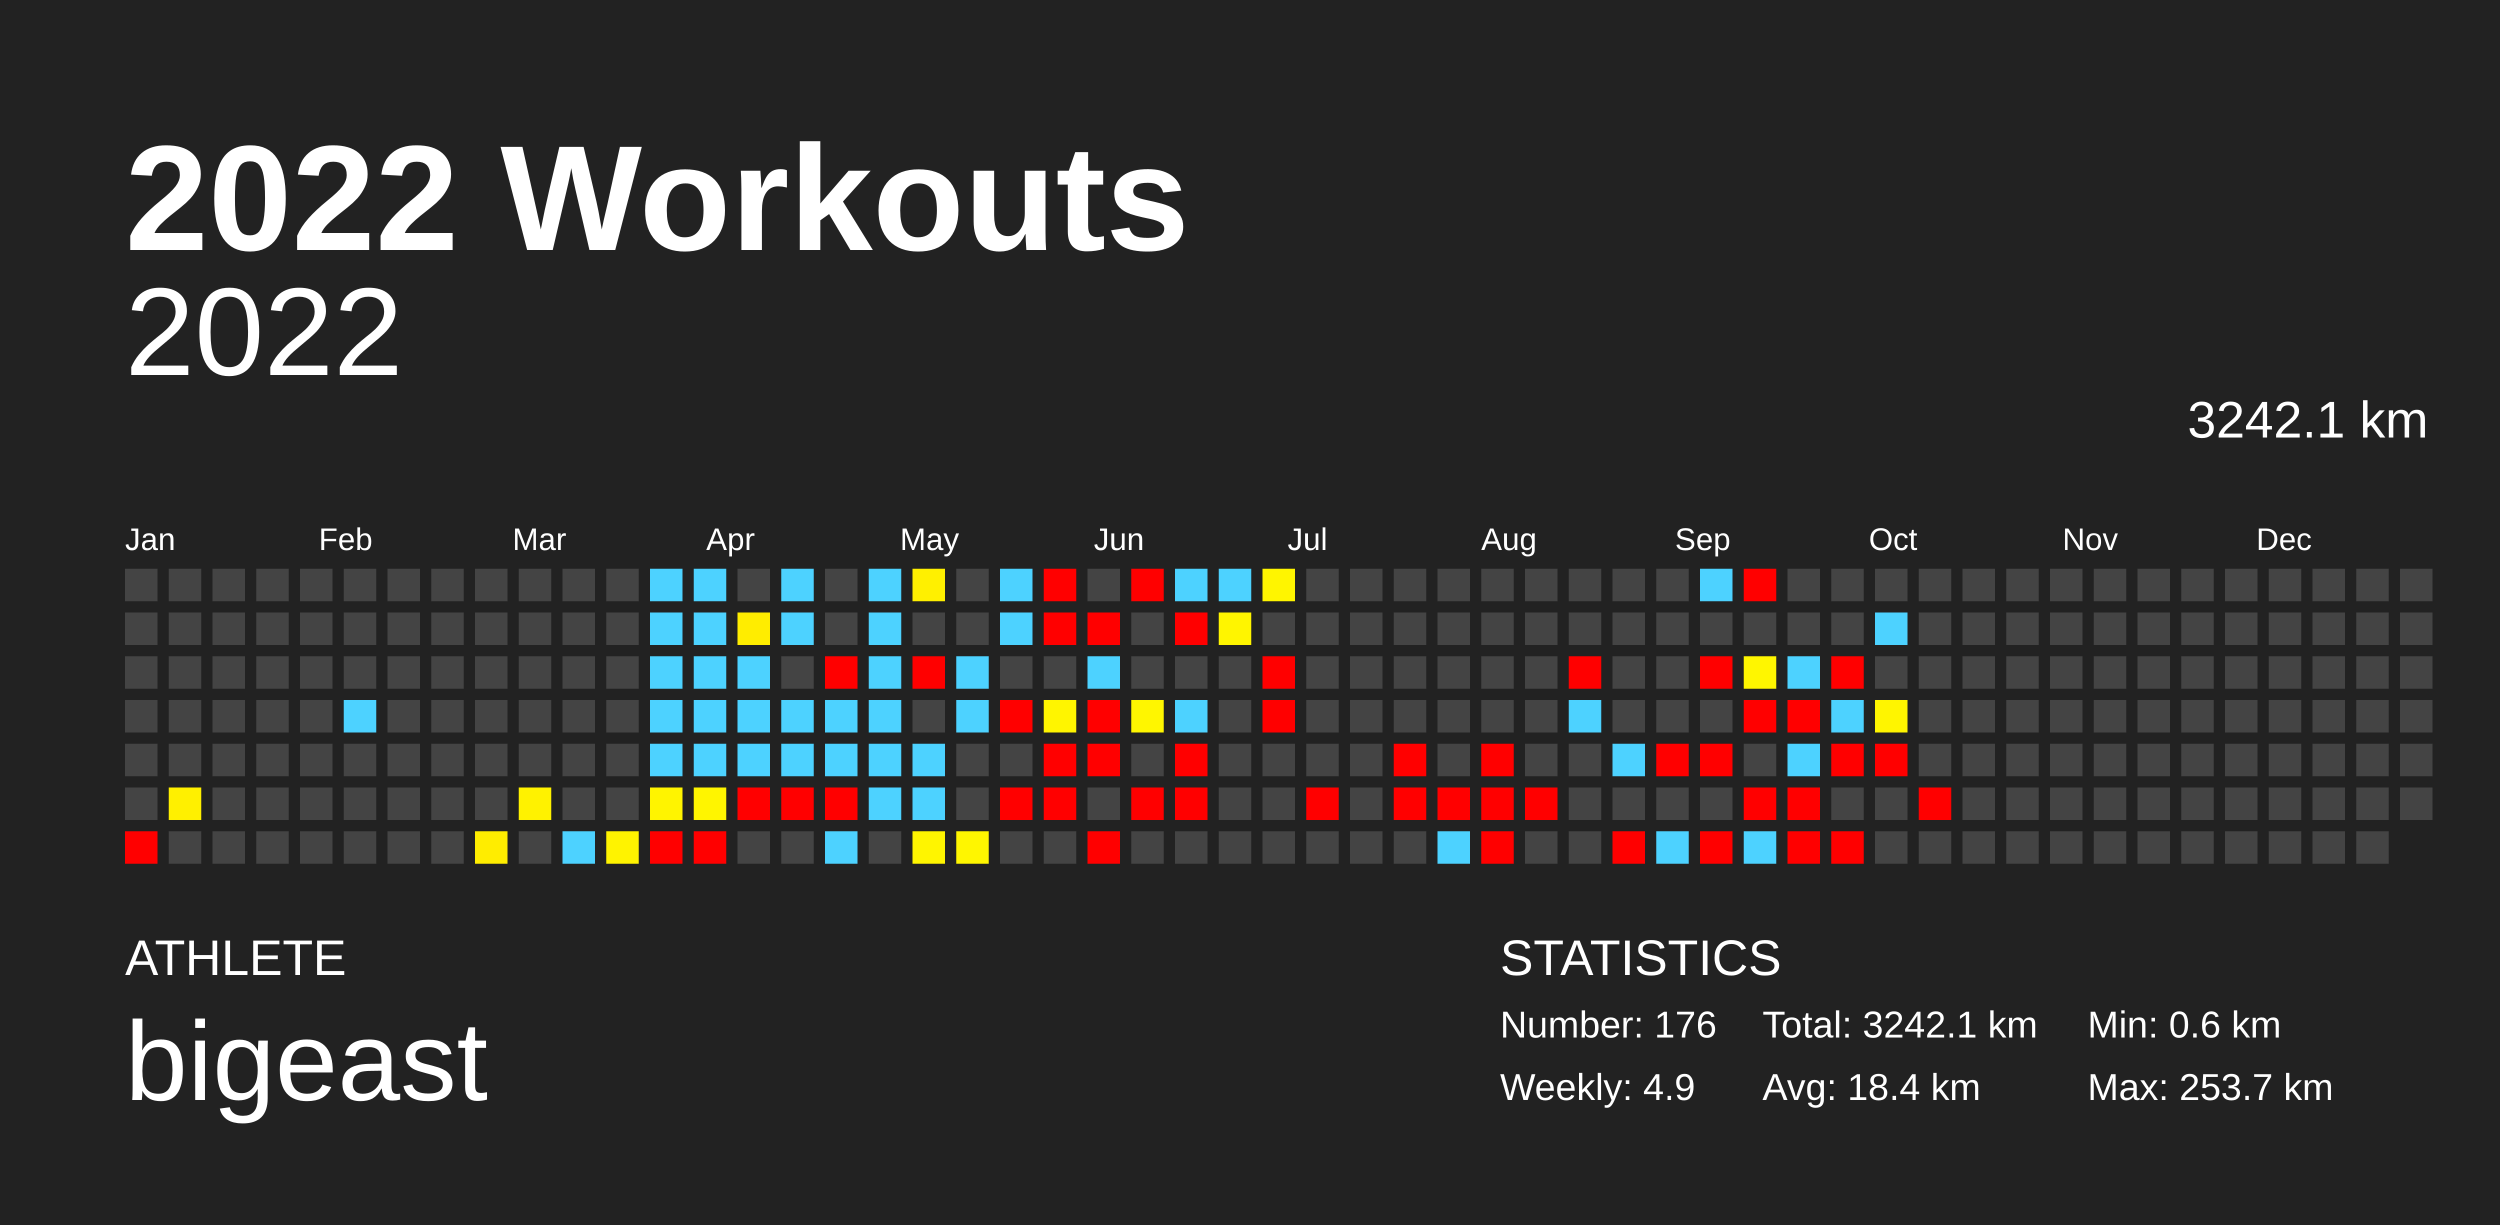
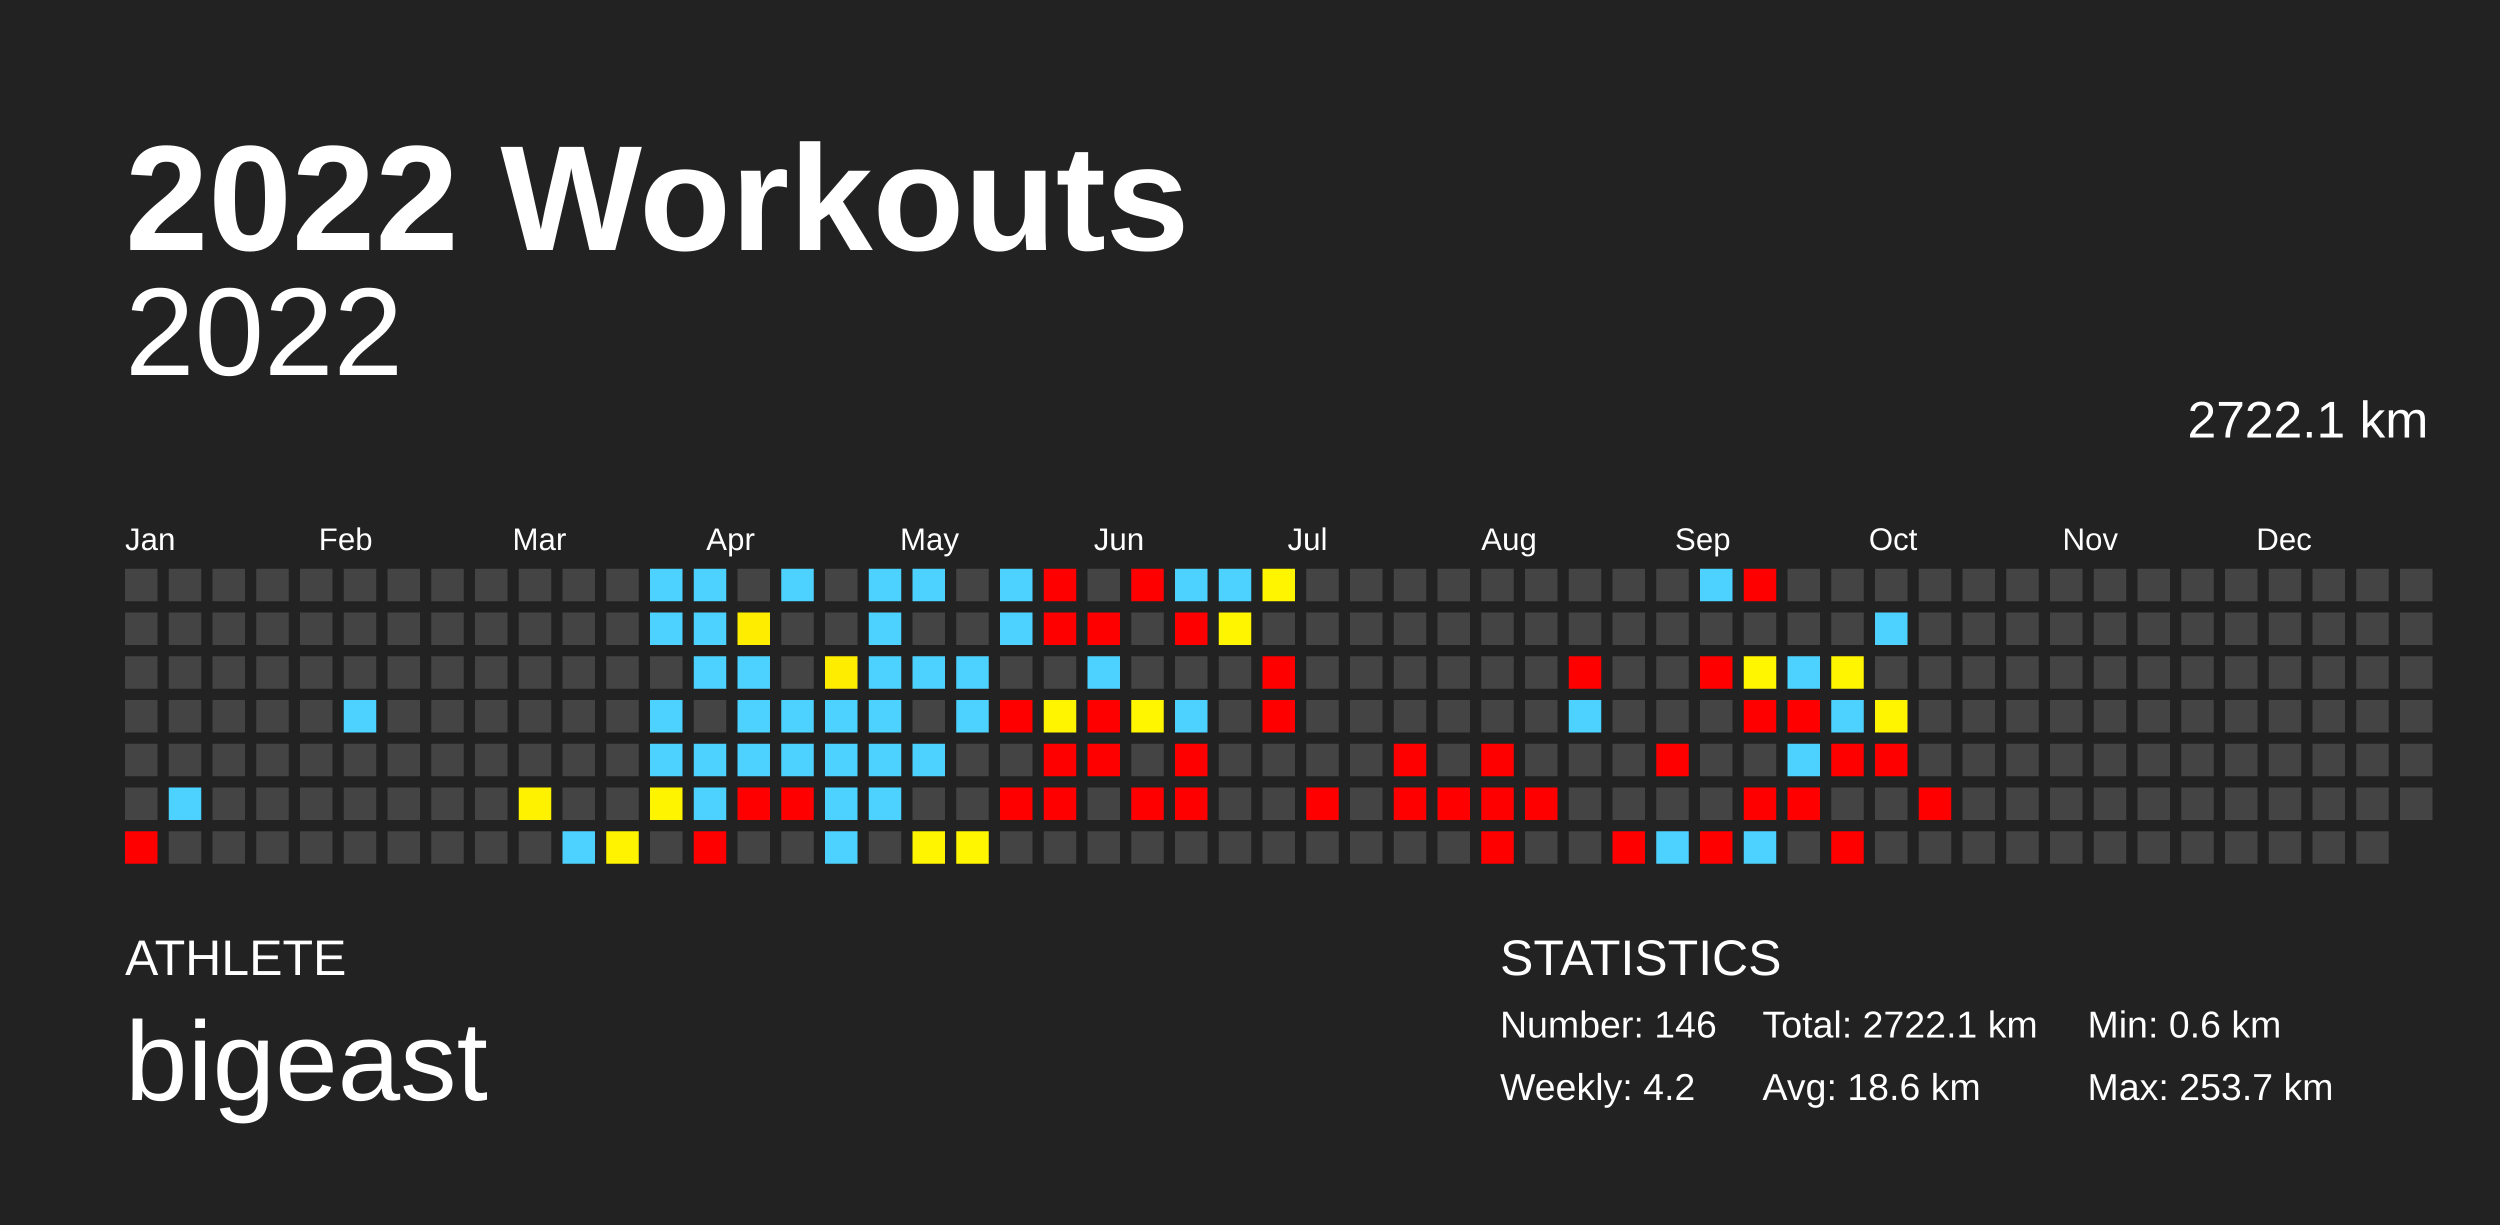
<svg xmlns="http://www.w3.org/2000/svg" baseProfile="full" height="98mm" version="1.1" viewBox="0,0,200,98" width="200mm">
  <defs />
  <rect fill="#222222" height="98" width="200" x="0" y="0" />
  <text fill="#FFFFFF" style="font-size:12px; font-family:Arial; font-weight:bold;" x="10" y="20">2022 Workouts</text>
  <text fill="#FFFFFF" style="font-size:4px; font-family:Arial" x="10" y="78">ATHLETE</text>
  <text fill="#FFFFFF" style="font-size:9px; font-family:Arial" x="10" y="88">bigeast</text>
  <text fill="#FFFFFF" style="font-size:4px; font-family:Arial" x="120" y="78">STATISTICS</text>
-   <text fill="#FFFFFF" style="font-size:3px; font-family:Arial" x="120" y="83">Number: 176</text>
-   <text fill="#FFFFFF" style="font-size:3px; font-family:Arial" x="120" y="88">Weekly: 4.9</text>
-   <text fill="#FFFFFF" style="font-size:3px; font-family:Arial" x="141" y="83">Total: 3242.1 km</text>
-   <text fill="#FFFFFF" style="font-size:3px; font-family:Arial" x="141" y="88">Avg: 18.4 km</text>
+   <text fill="#FFFFFF" style="font-size:3px; font-family:Arial" x="120" y="83">Number: 146</text>
+   <text fill="#FFFFFF" style="font-size:3px; font-family:Arial" x="120" y="88">Weekly: 4.2</text>
+   <text fill="#FFFFFF" style="font-size:3px; font-family:Arial" x="141" y="83">Total: 2722.1 km</text>
+   <text fill="#FFFFFF" style="font-size:3px; font-family:Arial" x="141" y="88">Avg: 18.6 km</text>
  <text fill="#FFFFFF" style="font-size:3px; font-family:Arial" x="167" y="83">Min: 0.6 km</text>
  <text fill="#FFFFFF" style="font-size:3px; font-family:Arial" x="167" y="88">Max: 253.7 km</text>
  <text alignment-baseline="hanging" fill="#FFFFFF" style="font-size:10.0px; font-family:Arial;" x="10" y="30">2022</text>
-   <text alignment-baseline="hanging" fill="#FFFFFF" style="font-size:4.125px; font-family:Arial;" x="175" y="35">3242.1 km</text>
+   <text alignment-baseline="hanging" fill="#FFFFFF" style="font-size:4.125px; font-family:Arial;" x="175" y="35">2722.1 km</text>
  <text fill="#FFFFFF" style="font-size:2.5px; font-family:Arial" x="10.0" y="44">Jan</text>
  <text fill="#FFFFFF" style="font-size:2.5px; font-family:Arial" x="25.5" y="44">Feb</text>
  <text fill="#FFFFFF" style="font-size:2.5px; font-family:Arial" x="41.0" y="44">Mar</text>
  <text fill="#FFFFFF" style="font-size:2.5px; font-family:Arial" x="56.5" y="44">Apr</text>
  <text fill="#FFFFFF" style="font-size:2.5px; font-family:Arial" x="72.0" y="44">May</text>
  <text fill="#FFFFFF" style="font-size:2.5px; font-family:Arial" x="87.5" y="44">Jun</text>
  <text fill="#FFFFFF" style="font-size:2.5px; font-family:Arial" x="103.0" y="44">Jul</text>
  <text fill="#FFFFFF" style="font-size:2.5px; font-family:Arial" x="118.5" y="44">Aug</text>
  <text fill="#FFFFFF" style="font-size:2.5px; font-family:Arial" x="134.0" y="44">Sep</text>
  <text fill="#FFFFFF" style="font-size:2.5px; font-family:Arial" x="149.5" y="44">Oct</text>
  <text fill="#FFFFFF" style="font-size:2.5px; font-family:Arial" x="165.0" y="44">Nov</text>
  <text fill="#FFFFFF" style="font-size:2.5px; font-family:Arial" x="180.5" y="44">Dec</text>
  <rect fill="#444444" height="2.6" width="2.6" x="10.0" y="45.5" />
  <rect fill="#444444" height="2.6" width="2.6" x="10.0" y="49.0" />
  <rect fill="#444444" height="2.6" width="2.6" x="10.0" y="52.5" />
  <rect fill="#444444" height="2.6" width="2.6" x="10.0" y="56.0" />
  <rect fill="#444444" height="2.6" width="2.6" x="10.0" y="59.5" />
  <rect fill="#444444" height="2.6" width="2.6" x="10.0" y="63.0" />
  <rect fill="red" height="2.6" width="2.6" x="10.0" y="66.5" />
  <rect fill="#444444" height="2.6" width="2.6" x="13.5" y="45.5" />
  <rect fill="#444444" height="2.6" width="2.6" x="13.5" y="49.0" />
  <rect fill="#444444" height="2.6" width="2.6" x="13.5" y="52.5" />
  <rect fill="#444444" height="2.6" width="2.6" x="13.5" y="56.0" />
  <rect fill="#444444" height="2.6" width="2.6" x="13.5" y="59.5" />
-   <rect fill="#fff000" height="2.6" width="2.6" x="13.5" y="63.0" />
+   <rect fill="#4dd2ff" height="2.6" width="2.6" x="13.5" y="63.0" />
  <rect fill="#444444" height="2.6" width="2.6" x="13.5" y="66.5" />
  <rect fill="#444444" height="2.6" width="2.6" x="17.0" y="45.5" />
  <rect fill="#444444" height="2.6" width="2.6" x="17.0" y="49.0" />
  <rect fill="#444444" height="2.6" width="2.6" x="17.0" y="52.5" />
  <rect fill="#444444" height="2.6" width="2.6" x="17.0" y="56.0" />
  <rect fill="#444444" height="2.6" width="2.6" x="17.0" y="59.5" />
  <rect fill="#444444" height="2.6" width="2.6" x="17.0" y="63.0" />
  <rect fill="#444444" height="2.6" width="2.6" x="17.0" y="66.5" />
  <rect fill="#444444" height="2.6" width="2.6" x="20.5" y="45.5" />
  <rect fill="#444444" height="2.6" width="2.6" x="20.5" y="49.0" />
  <rect fill="#444444" height="2.6" width="2.6" x="20.5" y="52.5" />
  <rect fill="#444444" height="2.6" width="2.6" x="20.5" y="56.0" />
  <rect fill="#444444" height="2.6" width="2.6" x="20.5" y="59.5" />
  <rect fill="#444444" height="2.6" width="2.6" x="20.5" y="63.0" />
  <rect fill="#444444" height="2.6" width="2.6" x="20.5" y="66.5" />
  <rect fill="#444444" height="2.6" width="2.6" x="24.0" y="45.5" />
  <rect fill="#444444" height="2.6" width="2.6" x="24.0" y="49.0" />
  <rect fill="#444444" height="2.6" width="2.6" x="24.0" y="52.5" />
  <rect fill="#444444" height="2.6" width="2.6" x="24.0" y="56.0" />
  <rect fill="#444444" height="2.6" width="2.6" x="24.0" y="59.5" />
  <rect fill="#444444" height="2.6" width="2.6" x="24.0" y="63.0" />
  <rect fill="#444444" height="2.6" width="2.6" x="24.0" y="66.5" />
  <rect fill="#444444" height="2.6" width="2.6" x="27.5" y="45.5" />
  <rect fill="#444444" height="2.6" width="2.6" x="27.5" y="49.0" />
  <rect fill="#444444" height="2.6" width="2.6" x="27.5" y="52.5" />
  <rect fill="#4dd2ff" height="2.6" width="2.6" x="27.5" y="56.0" />
  <rect fill="#444444" height="2.6" width="2.6" x="27.5" y="59.5" />
  <rect fill="#444444" height="2.6" width="2.6" x="27.5" y="63.0" />
  <rect fill="#444444" height="2.6" width="2.6" x="27.5" y="66.5" />
  <rect fill="#444444" height="2.6" width="2.6" x="31.0" y="45.5" />
  <rect fill="#444444" height="2.6" width="2.6" x="31.0" y="49.0" />
  <rect fill="#444444" height="2.6" width="2.6" x="31.0" y="52.5" />
  <rect fill="#444444" height="2.6" width="2.6" x="31.0" y="56.0" />
  <rect fill="#444444" height="2.6" width="2.6" x="31.0" y="59.5" />
  <rect fill="#444444" height="2.6" width="2.6" x="31.0" y="63.0" />
  <rect fill="#444444" height="2.6" width="2.6" x="31.0" y="66.5" />
  <rect fill="#444444" height="2.6" width="2.6" x="34.5" y="45.5" />
  <rect fill="#444444" height="2.6" width="2.6" x="34.5" y="49.0" />
  <rect fill="#444444" height="2.6" width="2.6" x="34.5" y="52.5" />
  <rect fill="#444444" height="2.6" width="2.6" x="34.5" y="56.0" />
  <rect fill="#444444" height="2.6" width="2.6" x="34.5" y="59.5" />
  <rect fill="#444444" height="2.6" width="2.6" x="34.5" y="63.0" />
  <rect fill="#444444" height="2.6" width="2.6" x="34.5" y="66.5" />
  <rect fill="#444444" height="2.6" width="2.6" x="38.0" y="45.5" />
  <rect fill="#444444" height="2.6" width="2.6" x="38.0" y="49.0" />
  <rect fill="#444444" height="2.6" width="2.6" x="38.0" y="52.5" />
  <rect fill="#444444" height="2.6" width="2.6" x="38.0" y="56.0" />
  <rect fill="#444444" height="2.6" width="2.6" x="38.0" y="59.5" />
  <rect fill="#444444" height="2.6" width="2.6" x="38.0" y="63.0" />
-   <rect fill="#ffed00" height="2.6" width="2.6" x="38.0" y="66.5" />
+   <rect fill="#444444" height="2.6" width="2.6" x="38.0" y="66.5" />
  <rect fill="#444444" height="2.6" width="2.6" x="41.5" y="45.5" />
  <rect fill="#444444" height="2.6" width="2.6" x="41.5" y="49.0" />
  <rect fill="#444444" height="2.6" width="2.6" x="41.5" y="52.5" />
  <rect fill="#444444" height="2.6" width="2.6" x="41.5" y="56.0" />
  <rect fill="#444444" height="2.6" width="2.6" x="41.5" y="59.5" />
  <rect fill="#fff200" height="2.6" width="2.6" x="41.5" y="63.0" />
  <rect fill="#444444" height="2.6" width="2.6" x="41.5" y="66.5" />
  <rect fill="#444444" height="2.6" width="2.6" x="45.0" y="45.5" />
  <rect fill="#444444" height="2.6" width="2.6" x="45.0" y="49.0" />
  <rect fill="#444444" height="2.6" width="2.6" x="45.0" y="52.5" />
  <rect fill="#444444" height="2.6" width="2.6" x="45.0" y="56.0" />
  <rect fill="#444444" height="2.6" width="2.6" x="45.0" y="59.5" />
  <rect fill="#444444" height="2.6" width="2.6" x="45.0" y="63.0" />
  <rect fill="#4dd2ff" height="2.6" width="2.6" x="45.0" y="66.5" />
  <rect fill="#444444" height="2.6" width="2.6" x="48.5" y="45.5" />
  <rect fill="#444444" height="2.6" width="2.6" x="48.5" y="49.0" />
  <rect fill="#444444" height="2.6" width="2.6" x="48.5" y="52.5" />
  <rect fill="#444444" height="2.6" width="2.6" x="48.5" y="56.0" />
  <rect fill="#444444" height="2.6" width="2.6" x="48.5" y="59.5" />
  <rect fill="#444444" height="2.6" width="2.6" x="48.5" y="63.0" />
  <rect fill="#fff300" height="2.6" width="2.6" x="48.5" y="66.5" />
  <rect fill="#4dd2ff" height="2.6" width="2.6" x="52.0" y="45.5" />
  <rect fill="#4dd2ff" height="2.6" width="2.6" x="52.0" y="49.0" />
-   <rect fill="#4dd2ff" height="2.6" width="2.6" x="52.0" y="52.5" />
+   <rect fill="#444444" height="2.6" width="2.6" x="52.0" y="52.5" />
  <rect fill="#4dd2ff" height="2.6" width="2.6" x="52.0" y="56.0" />
  <rect fill="#4dd2ff" height="2.6" width="2.6" x="52.0" y="59.5" />
  <rect fill="#fff400" height="2.6" width="2.6" x="52.0" y="63.0" />
-   <rect fill="red" height="2.6" width="2.6" x="52.0" y="66.5" />
+   <rect fill="#444444" height="2.6" width="2.6" x="52.0" y="66.5" />
  <rect fill="#4dd2ff" height="2.6" width="2.6" x="55.5" y="45.5" />
  <rect fill="#4dd2ff" height="2.6" width="2.6" x="55.5" y="49.0" />
  <rect fill="#4dd2ff" height="2.6" width="2.6" x="55.5" y="52.5" />
-   <rect fill="#4dd2ff" height="2.6" width="2.6" x="55.5" y="56.0" />
+   <rect fill="#444444" height="2.6" width="2.6" x="55.5" y="56.0" />
  <rect fill="#4dd2ff" height="2.6" width="2.6" x="55.5" y="59.5" />
-   <rect fill="#fff500" height="2.6" width="2.6" x="55.5" y="63.0" />
+   <rect fill="#4dd2ff" height="2.6" width="2.6" x="55.5" y="63.0" />
  <rect fill="red" height="2.6" width="2.6" x="55.5" y="66.5" />
  <rect fill="#444444" height="2.6" width="2.6" x="59.0" y="45.5" />
  <rect fill="#ffed00" height="2.6" width="2.6" x="59.0" y="49.0" />
  <rect fill="#4dd2ff" height="2.6" width="2.6" x="59.0" y="52.5" />
  <rect fill="#4dd2ff" height="2.6" width="2.6" x="59.0" y="56.0" />
  <rect fill="#4dd2ff" height="2.6" width="2.6" x="59.0" y="59.5" />
  <rect fill="red" height="2.6" width="2.6" x="59.0" y="63.0" />
  <rect fill="#444444" height="2.6" width="2.6" x="59.0" y="66.5" />
  <rect fill="#4dd2ff" height="2.6" width="2.6" x="62.5" y="45.5" />
-   <rect fill="#4dd2ff" height="2.6" width="2.6" x="62.5" y="49.0" />
+   <rect fill="#444444" height="2.6" width="2.6" x="62.5" y="49.0" />
  <rect fill="#444444" height="2.6" width="2.6" x="62.5" y="52.5" />
  <rect fill="#4dd2ff" height="2.6" width="2.6" x="62.5" y="56.0" />
  <rect fill="#4dd2ff" height="2.6" width="2.6" x="62.5" y="59.5" />
  <rect fill="red" height="2.6" width="2.6" x="62.5" y="63.0" />
  <rect fill="#444444" height="2.6" width="2.6" x="62.5" y="66.5" />
  <rect fill="#444444" height="2.6" width="2.6" x="66.0" y="45.5" />
  <rect fill="#444444" height="2.6" width="2.6" x="66.0" y="49.0" />
-   <rect fill="red" height="2.6" width="2.6" x="66.0" y="52.5" />
+   <rect fill="#ffed00" height="2.6" width="2.6" x="66.0" y="52.5" />
  <rect fill="#4dd2ff" height="2.6" width="2.6" x="66.0" y="56.0" />
  <rect fill="#4dd2ff" height="2.6" width="2.6" x="66.0" y="59.5" />
-   <rect fill="red" height="2.6" width="2.6" x="66.0" y="63.0" />
+   <rect fill="#4dd2ff" height="2.6" width="2.6" x="66.0" y="63.0" />
  <rect fill="#4dd2ff" height="2.6" width="2.6" x="66.0" y="66.5" />
  <rect fill="#4dd2ff" height="2.6" width="2.6" x="69.5" y="45.5" />
  <rect fill="#4dd2ff" height="2.6" width="2.6" x="69.5" y="49.0" />
  <rect fill="#4dd2ff" height="2.6" width="2.6" x="69.5" y="52.5" />
  <rect fill="#4dd2ff" height="2.6" width="2.6" x="69.5" y="56.0" />
  <rect fill="#4dd2ff" height="2.6" width="2.6" x="69.5" y="59.5" />
  <rect fill="#4dd2ff" height="2.6" width="2.6" x="69.5" y="63.0" />
  <rect fill="#444444" height="2.6" width="2.6" x="69.5" y="66.5" />
-   <rect fill="#fff000" height="2.6" width="2.6" x="73.0" y="45.5" />
+   <rect fill="#4dd2ff" height="2.6" width="2.6" x="73.0" y="45.5" />
  <rect fill="#444444" height="2.6" width="2.6" x="73.0" y="49.0" />
-   <rect fill="red" height="2.6" width="2.6" x="73.0" y="52.5" />
+   <rect fill="#4dd2ff" height="2.6" width="2.6" x="73.0" y="52.5" />
  <rect fill="#444444" height="2.6" width="2.6" x="73.0" y="56.0" />
  <rect fill="#4dd2ff" height="2.6" width="2.6" x="73.0" y="59.5" />
-   <rect fill="#4dd2ff" height="2.6" width="2.6" x="73.0" y="63.0" />
+   <rect fill="#444444" height="2.6" width="2.6" x="73.0" y="63.0" />
  <rect fill="#fff500" height="2.6" width="2.6" x="73.0" y="66.5" />
  <rect fill="#444444" height="2.6" width="2.6" x="76.5" y="45.5" />
  <rect fill="#444444" height="2.6" width="2.6" x="76.5" y="49.0" />
  <rect fill="#4dd2ff" height="2.6" width="2.6" x="76.5" y="52.5" />
  <rect fill="#4dd2ff" height="2.6" width="2.6" x="76.5" y="56.0" />
  <rect fill="#444444" height="2.6" width="2.6" x="76.5" y="59.5" />
  <rect fill="#444444" height="2.6" width="2.6" x="76.5" y="63.0" />
  <rect fill="#fff600" height="2.6" width="2.6" x="76.5" y="66.5" />
  <rect fill="#4dd2ff" height="2.6" width="2.6" x="80.0" y="45.5" />
  <rect fill="#4dd2ff" height="2.6" width="2.6" x="80.0" y="49.0" />
  <rect fill="#444444" height="2.6" width="2.6" x="80.0" y="52.5" />
  <rect fill="red" height="2.6" width="2.6" x="80.0" y="56.0" />
  <rect fill="#444444" height="2.6" width="2.6" x="80.0" y="59.5" />
  <rect fill="red" height="2.6" width="2.6" x="80.0" y="63.0" />
  <rect fill="#444444" height="2.6" width="2.6" x="80.0" y="66.5" />
  <rect fill="red" height="2.6" width="2.6" x="83.5" y="45.5" />
  <rect fill="red" height="2.6" width="2.6" x="83.5" y="49.0" />
  <rect fill="#444444" height="2.6" width="2.6" x="83.5" y="52.5" />
  <rect fill="#fff500" height="2.6" width="2.6" x="83.5" y="56.0" />
  <rect fill="red" height="2.6" width="2.6" x="83.5" y="59.5" />
  <rect fill="red" height="2.6" width="2.6" x="83.5" y="63.0" />
  <rect fill="#444444" height="2.6" width="2.6" x="83.5" y="66.5" />
  <rect fill="#444444" height="2.6" width="2.6" x="87.0" y="45.5" />
  <rect fill="red" height="2.6" width="2.6" x="87.0" y="49.0" />
  <rect fill="#4dd2ff" height="2.6" width="2.6" x="87.0" y="52.5" />
  <rect fill="red" height="2.6" width="2.6" x="87.0" y="56.0" />
  <rect fill="red" height="2.6" width="2.6" x="87.0" y="59.5" />
  <rect fill="#444444" height="2.6" width="2.6" x="87.0" y="63.0" />
-   <rect fill="red" height="2.6" width="2.6" x="87.0" y="66.5" />
+   <rect fill="#444444" height="2.6" width="2.6" x="87.0" y="66.5" />
  <rect fill="red" height="2.6" width="2.6" x="90.5" y="45.5" />
  <rect fill="#444444" height="2.6" width="2.6" x="90.5" y="49.0" />
  <rect fill="#444444" height="2.6" width="2.6" x="90.5" y="52.5" />
  <rect fill="#fff600" height="2.6" width="2.6" x="90.5" y="56.0" />
  <rect fill="#444444" height="2.6" width="2.6" x="90.5" y="59.5" />
  <rect fill="red" height="2.6" width="2.6" x="90.5" y="63.0" />
  <rect fill="#444444" height="2.6" width="2.6" x="90.5" y="66.5" />
  <rect fill="#4dd2ff" height="2.6" width="2.6" x="94.0" y="45.5" />
  <rect fill="red" height="2.6" width="2.6" x="94.0" y="49.0" />
  <rect fill="#444444" height="2.6" width="2.6" x="94.0" y="52.5" />
  <rect fill="#4dd2ff" height="2.6" width="2.6" x="94.0" y="56.0" />
  <rect fill="red" height="2.6" width="2.6" x="94.0" y="59.5" />
  <rect fill="red" height="2.6" width="2.6" x="94.0" y="63.0" />
  <rect fill="#444444" height="2.6" width="2.6" x="94.0" y="66.5" />
  <rect fill="#4dd2ff" height="2.6" width="2.6" x="97.5" y="45.5" />
  <rect fill="#fff500" height="2.6" width="2.6" x="97.5" y="49.0" />
  <rect fill="#444444" height="2.6" width="2.6" x="97.5" y="52.5" />
  <rect fill="#444444" height="2.6" width="2.6" x="97.5" y="56.0" />
  <rect fill="#444444" height="2.6" width="2.6" x="97.5" y="59.5" />
  <rect fill="#444444" height="2.6" width="2.6" x="97.5" y="63.0" />
  <rect fill="#444444" height="2.6" width="2.6" x="97.5" y="66.5" />
  <rect fill="#fff500" height="2.6" width="2.6" x="101.0" y="45.5" />
  <rect fill="#444444" height="2.6" width="2.6" x="101.0" y="49.0" />
  <rect fill="red" height="2.6" width="2.6" x="101.0" y="52.5" />
  <rect fill="red" height="2.6" width="2.6" x="101.0" y="56.0" />
  <rect fill="#444444" height="2.6" width="2.6" x="101.0" y="59.5" />
  <rect fill="#444444" height="2.6" width="2.6" x="101.0" y="63.0" />
  <rect fill="#444444" height="2.6" width="2.6" x="101.0" y="66.5" />
  <rect fill="#444444" height="2.6" width="2.6" x="104.5" y="45.5" />
  <rect fill="#444444" height="2.6" width="2.6" x="104.5" y="49.0" />
  <rect fill="#444444" height="2.6" width="2.6" x="104.5" y="52.5" />
  <rect fill="#444444" height="2.6" width="2.6" x="104.5" y="56.0" />
  <rect fill="#444444" height="2.6" width="2.6" x="104.5" y="59.5" />
  <rect fill="red" height="2.6" width="2.6" x="104.5" y="63.0" />
  <rect fill="#444444" height="2.6" width="2.6" x="104.5" y="66.5" />
  <rect fill="#444444" height="2.6" width="2.6" x="108.0" y="45.5" />
  <rect fill="#444444" height="2.6" width="2.6" x="108.0" y="49.0" />
  <rect fill="#444444" height="2.6" width="2.6" x="108.0" y="52.5" />
  <rect fill="#444444" height="2.6" width="2.6" x="108.0" y="56.0" />
  <rect fill="#444444" height="2.6" width="2.6" x="108.0" y="59.5" />
  <rect fill="#444444" height="2.6" width="2.6" x="108.0" y="63.0" />
  <rect fill="#444444" height="2.6" width="2.6" x="108.0" y="66.5" />
  <rect fill="#444444" height="2.6" width="2.6" x="111.5" y="45.5" />
  <rect fill="#444444" height="2.6" width="2.6" x="111.5" y="49.0" />
  <rect fill="#444444" height="2.6" width="2.6" x="111.5" y="52.5" />
  <rect fill="#444444" height="2.6" width="2.6" x="111.5" y="56.0" />
  <rect fill="red" height="2.6" width="2.6" x="111.5" y="59.5" />
  <rect fill="red" height="2.6" width="2.6" x="111.5" y="63.0" />
  <rect fill="#444444" height="2.6" width="2.6" x="111.5" y="66.5" />
  <rect fill="#444444" height="2.6" width="2.6" x="115.0" y="45.5" />
  <rect fill="#444444" height="2.6" width="2.6" x="115.0" y="49.0" />
  <rect fill="#444444" height="2.6" width="2.6" x="115.0" y="52.5" />
  <rect fill="#444444" height="2.6" width="2.6" x="115.0" y="56.0" />
  <rect fill="#444444" height="2.6" width="2.6" x="115.0" y="59.5" />
  <rect fill="red" height="2.6" width="2.6" x="115.0" y="63.0" />
-   <rect fill="#4dd2ff" height="2.6" width="2.6" x="115.0" y="66.5" />
+   <rect fill="#444444" height="2.6" width="2.6" x="115.0" y="66.5" />
  <rect fill="#444444" height="2.6" width="2.6" x="118.5" y="45.5" />
  <rect fill="#444444" height="2.6" width="2.6" x="118.5" y="49.0" />
  <rect fill="#444444" height="2.6" width="2.6" x="118.5" y="52.5" />
  <rect fill="#444444" height="2.6" width="2.6" x="118.5" y="56.0" />
  <rect fill="red" height="2.6" width="2.6" x="118.5" y="59.5" />
  <rect fill="red" height="2.6" width="2.6" x="118.5" y="63.0" />
  <rect fill="red" height="2.6" width="2.6" x="118.5" y="66.5" />
  <rect fill="#444444" height="2.6" width="2.6" x="122.0" y="45.5" />
  <rect fill="#444444" height="2.6" width="2.6" x="122.0" y="49.0" />
  <rect fill="#444444" height="2.6" width="2.6" x="122.0" y="52.5" />
  <rect fill="#444444" height="2.6" width="2.6" x="122.0" y="56.0" />
  <rect fill="#444444" height="2.6" width="2.6" x="122.0" y="59.5" />
  <rect fill="red" height="2.6" width="2.6" x="122.0" y="63.0" />
  <rect fill="#444444" height="2.6" width="2.6" x="122.0" y="66.5" />
  <rect fill="#444444" height="2.6" width="2.6" x="125.5" y="45.5" />
  <rect fill="#444444" height="2.6" width="2.6" x="125.5" y="49.0" />
  <rect fill="red" height="2.6" width="2.6" x="125.5" y="52.5" />
  <rect fill="#4dd2ff" height="2.6" width="2.6" x="125.5" y="56.0" />
  <rect fill="#444444" height="2.6" width="2.6" x="125.5" y="59.5" />
  <rect fill="#444444" height="2.6" width="2.6" x="125.5" y="63.0" />
  <rect fill="#444444" height="2.6" width="2.6" x="125.5" y="66.5" />
  <rect fill="#444444" height="2.6" width="2.6" x="129.0" y="45.5" />
  <rect fill="#444444" height="2.6" width="2.6" x="129.0" y="49.0" />
  <rect fill="#444444" height="2.6" width="2.6" x="129.0" y="52.5" />
  <rect fill="#444444" height="2.6" width="2.6" x="129.0" y="56.0" />
-   <rect fill="#4dd2ff" height="2.6" width="2.6" x="129.0" y="59.5" />
+   <rect fill="#444444" height="2.6" width="2.6" x="129.0" y="59.5" />
  <rect fill="#444444" height="2.6" width="2.6" x="129.0" y="63.0" />
  <rect fill="red" height="2.6" width="2.6" x="129.0" y="66.5" />
  <rect fill="#444444" height="2.6" width="2.6" x="132.5" y="45.5" />
  <rect fill="#444444" height="2.6" width="2.6" x="132.5" y="49.0" />
  <rect fill="#444444" height="2.6" width="2.6" x="132.5" y="52.5" />
  <rect fill="#444444" height="2.6" width="2.6" x="132.5" y="56.0" />
  <rect fill="red" height="2.6" width="2.6" x="132.5" y="59.5" />
  <rect fill="#444444" height="2.6" width="2.6" x="132.5" y="63.0" />
  <rect fill="#4dd2ff" height="2.6" width="2.6" x="132.5" y="66.5" />
  <rect fill="#4dd2ff" height="2.6" width="2.6" x="136.0" y="45.5" />
  <rect fill="#444444" height="2.6" width="2.6" x="136.0" y="49.0" />
  <rect fill="red" height="2.6" width="2.6" x="136.0" y="52.5" />
  <rect fill="#444444" height="2.6" width="2.6" x="136.0" y="56.0" />
-   <rect fill="red" height="2.6" width="2.6" x="136.0" y="59.5" />
+   <rect fill="#444444" height="2.6" width="2.6" x="136.0" y="59.5" />
  <rect fill="#444444" height="2.6" width="2.6" x="136.0" y="63.0" />
  <rect fill="red" height="2.6" width="2.6" x="136.0" y="66.5" />
  <rect fill="red" height="2.6" width="2.6" x="139.5" y="45.5" />
  <rect fill="#444444" height="2.6" width="2.6" x="139.5" y="49.0" />
  <rect fill="#fff600" height="2.6" width="2.6" x="139.5" y="52.5" />
  <rect fill="red" height="2.6" width="2.6" x="139.5" y="56.0" />
  <rect fill="#444444" height="2.6" width="2.6" x="139.5" y="59.5" />
  <rect fill="red" height="2.6" width="2.6" x="139.5" y="63.0" />
  <rect fill="#4dd2ff" height="2.6" width="2.6" x="139.5" y="66.5" />
  <rect fill="#444444" height="2.6" width="2.6" x="143.0" y="45.5" />
  <rect fill="#444444" height="2.6" width="2.6" x="143.0" y="49.0" />
  <rect fill="#4dd2ff" height="2.6" width="2.6" x="143.0" y="52.5" />
  <rect fill="red" height="2.6" width="2.6" x="143.0" y="56.0" />
  <rect fill="#4dd2ff" height="2.6" width="2.6" x="143.0" y="59.5" />
  <rect fill="red" height="2.6" width="2.6" x="143.0" y="63.0" />
-   <rect fill="red" height="2.6" width="2.6" x="143.0" y="66.5" />
+   <rect fill="#444444" height="2.6" width="2.6" x="143.0" y="66.5" />
  <rect fill="#444444" height="2.6" width="2.6" x="146.5" y="45.5" />
  <rect fill="#444444" height="2.6" width="2.6" x="146.5" y="49.0" />
-   <rect fill="red" height="2.6" width="2.6" x="146.5" y="52.5" />
+   <rect fill="#fff500" height="2.6" width="2.6" x="146.5" y="52.5" />
  <rect fill="#4dd2ff" height="2.6" width="2.6" x="146.5" y="56.0" />
  <rect fill="red" height="2.6" width="2.6" x="146.5" y="59.5" />
  <rect fill="#444444" height="2.6" width="2.6" x="146.5" y="63.0" />
  <rect fill="red" height="2.6" width="2.6" x="146.5" y="66.5" />
  <rect fill="#444444" height="2.6" width="2.6" x="150.0" y="45.5" />
  <rect fill="#4dd2ff" height="2.6" width="2.6" x="150.0" y="49.0" />
  <rect fill="#444444" height="2.6" width="2.6" x="150.0" y="52.5" />
  <rect fill="#fff500" height="2.6" width="2.6" x="150.0" y="56.0" />
  <rect fill="red" height="2.6" width="2.6" x="150.0" y="59.5" />
  <rect fill="#444444" height="2.6" width="2.6" x="150.0" y="63.0" />
  <rect fill="#444444" height="2.6" width="2.6" x="150.0" y="66.5" />
  <rect fill="#444444" height="2.6" width="2.6" x="153.5" y="45.5" />
  <rect fill="#444444" height="2.6" width="2.6" x="153.5" y="49.0" />
  <rect fill="#444444" height="2.6" width="2.6" x="153.5" y="52.5" />
  <rect fill="#444444" height="2.6" width="2.6" x="153.5" y="56.0" />
  <rect fill="#444444" height="2.6" width="2.6" x="153.5" y="59.5" />
  <rect fill="red" height="2.6" width="2.6" x="153.5" y="63.0" />
  <rect fill="#444444" height="2.6" width="2.6" x="153.5" y="66.5" />
  <rect fill="#444444" height="2.6" width="2.6" x="157.0" y="45.5" />
  <rect fill="#444444" height="2.6" width="2.6" x="157.0" y="49.0" />
  <rect fill="#444444" height="2.6" width="2.6" x="157.0" y="52.5" />
  <rect fill="#444444" height="2.6" width="2.6" x="157.0" y="56.0" />
  <rect fill="#444444" height="2.6" width="2.6" x="157.0" y="59.5" />
  <rect fill="#444444" height="2.6" width="2.6" x="157.0" y="63.0" />
  <rect fill="#444444" height="2.6" width="2.6" x="157.0" y="66.5" />
  <rect fill="#444444" height="2.6" width="2.6" x="160.5" y="45.5" />
  <rect fill="#444444" height="2.6" width="2.6" x="160.5" y="49.0" />
  <rect fill="#444444" height="2.6" width="2.6" x="160.5" y="52.5" />
  <rect fill="#444444" height="2.6" width="2.6" x="160.5" y="56.0" />
  <rect fill="#444444" height="2.6" width="2.6" x="160.5" y="59.5" />
  <rect fill="#444444" height="2.6" width="2.6" x="160.5" y="63.0" />
  <rect fill="#444444" height="2.6" width="2.6" x="160.5" y="66.5" />
  <rect fill="#444444" height="2.6" width="2.6" x="164.0" y="45.5" />
  <rect fill="#444444" height="2.6" width="2.6" x="164.0" y="49.0" />
  <rect fill="#444444" height="2.6" width="2.6" x="164.0" y="52.5" />
  <rect fill="#444444" height="2.6" width="2.6" x="164.0" y="56.0" />
  <rect fill="#444444" height="2.6" width="2.6" x="164.0" y="59.5" />
  <rect fill="#444444" height="2.6" width="2.6" x="164.0" y="63.0" />
  <rect fill="#444444" height="2.6" width="2.6" x="164.0" y="66.5" />
  <rect fill="#444444" height="2.6" width="2.6" x="167.5" y="45.5" />
  <rect fill="#444444" height="2.6" width="2.6" x="167.5" y="49.0" />
  <rect fill="#444444" height="2.6" width="2.6" x="167.5" y="52.5" />
  <rect fill="#444444" height="2.6" width="2.6" x="167.5" y="56.0" />
  <rect fill="#444444" height="2.6" width="2.6" x="167.5" y="59.5" />
  <rect fill="#444444" height="2.6" width="2.6" x="167.5" y="63.0" />
  <rect fill="#444444" height="2.6" width="2.6" x="167.5" y="66.5" />
  <rect fill="#444444" height="2.6" width="2.6" x="171.0" y="45.5" />
  <rect fill="#444444" height="2.6" width="2.6" x="171.0" y="49.0" />
  <rect fill="#444444" height="2.6" width="2.6" x="171.0" y="52.5" />
  <rect fill="#444444" height="2.6" width="2.6" x="171.0" y="56.0" />
  <rect fill="#444444" height="2.6" width="2.6" x="171.0" y="59.5" />
  <rect fill="#444444" height="2.6" width="2.6" x="171.0" y="63.0" />
  <rect fill="#444444" height="2.6" width="2.6" x="171.0" y="66.5" />
  <rect fill="#444444" height="2.6" width="2.6" x="174.5" y="45.5" />
  <rect fill="#444444" height="2.6" width="2.6" x="174.5" y="49.0" />
  <rect fill="#444444" height="2.6" width="2.6" x="174.5" y="52.5" />
  <rect fill="#444444" height="2.6" width="2.6" x="174.5" y="56.0" />
  <rect fill="#444444" height="2.6" width="2.6" x="174.5" y="59.5" />
  <rect fill="#444444" height="2.6" width="2.6" x="174.5" y="63.0" />
  <rect fill="#444444" height="2.6" width="2.6" x="174.5" y="66.5" />
  <rect fill="#444444" height="2.6" width="2.6" x="178.0" y="45.5" />
  <rect fill="#444444" height="2.6" width="2.6" x="178.0" y="49.0" />
  <rect fill="#444444" height="2.6" width="2.6" x="178.0" y="52.5" />
  <rect fill="#444444" height="2.6" width="2.6" x="178.0" y="56.0" />
  <rect fill="#444444" height="2.6" width="2.6" x="178.0" y="59.5" />
  <rect fill="#444444" height="2.6" width="2.6" x="178.0" y="63.0" />
  <rect fill="#444444" height="2.6" width="2.6" x="178.0" y="66.5" />
  <rect fill="#444444" height="2.6" width="2.6" x="181.5" y="45.5" />
  <rect fill="#444444" height="2.6" width="2.6" x="181.5" y="49.0" />
  <rect fill="#444444" height="2.6" width="2.6" x="181.5" y="52.5" />
  <rect fill="#444444" height="2.6" width="2.6" x="181.5" y="56.0" />
  <rect fill="#444444" height="2.6" width="2.6" x="181.5" y="59.5" />
  <rect fill="#444444" height="2.6" width="2.6" x="181.5" y="63.0" />
  <rect fill="#444444" height="2.6" width="2.6" x="181.5" y="66.5" />
  <rect fill="#444444" height="2.6" width="2.6" x="185.0" y="45.5" />
  <rect fill="#444444" height="2.6" width="2.6" x="185.0" y="49.0" />
  <rect fill="#444444" height="2.6" width="2.6" x="185.0" y="52.5" />
  <rect fill="#444444" height="2.6" width="2.6" x="185.0" y="56.0" />
  <rect fill="#444444" height="2.6" width="2.6" x="185.0" y="59.5" />
  <rect fill="#444444" height="2.6" width="2.6" x="185.0" y="63.0" />
  <rect fill="#444444" height="2.6" width="2.6" x="185.0" y="66.5" />
  <rect fill="#444444" height="2.6" width="2.6" x="188.5" y="45.5" />
  <rect fill="#444444" height="2.6" width="2.6" x="188.5" y="49.0" />
  <rect fill="#444444" height="2.6" width="2.6" x="188.5" y="52.5" />
  <rect fill="#444444" height="2.6" width="2.6" x="188.5" y="56.0" />
  <rect fill="#444444" height="2.6" width="2.6" x="188.5" y="59.5" />
  <rect fill="#444444" height="2.6" width="2.6" x="188.5" y="63.0" />
  <rect fill="#444444" height="2.6" width="2.6" x="188.5" y="66.5" />
  <rect fill="#444444" height="2.6" width="2.6" x="192.0" y="45.5" />
  <rect fill="#444444" height="2.6" width="2.6" x="192.0" y="49.0" />
  <rect fill="#444444" height="2.6" width="2.6" x="192.0" y="52.5" />
  <rect fill="#444444" height="2.6" width="2.6" x="192.0" y="56.0" />
  <rect fill="#444444" height="2.6" width="2.6" x="192.0" y="59.5" />
  <rect fill="#444444" height="2.6" width="2.6" x="192.0" y="63.0" />
</svg>
